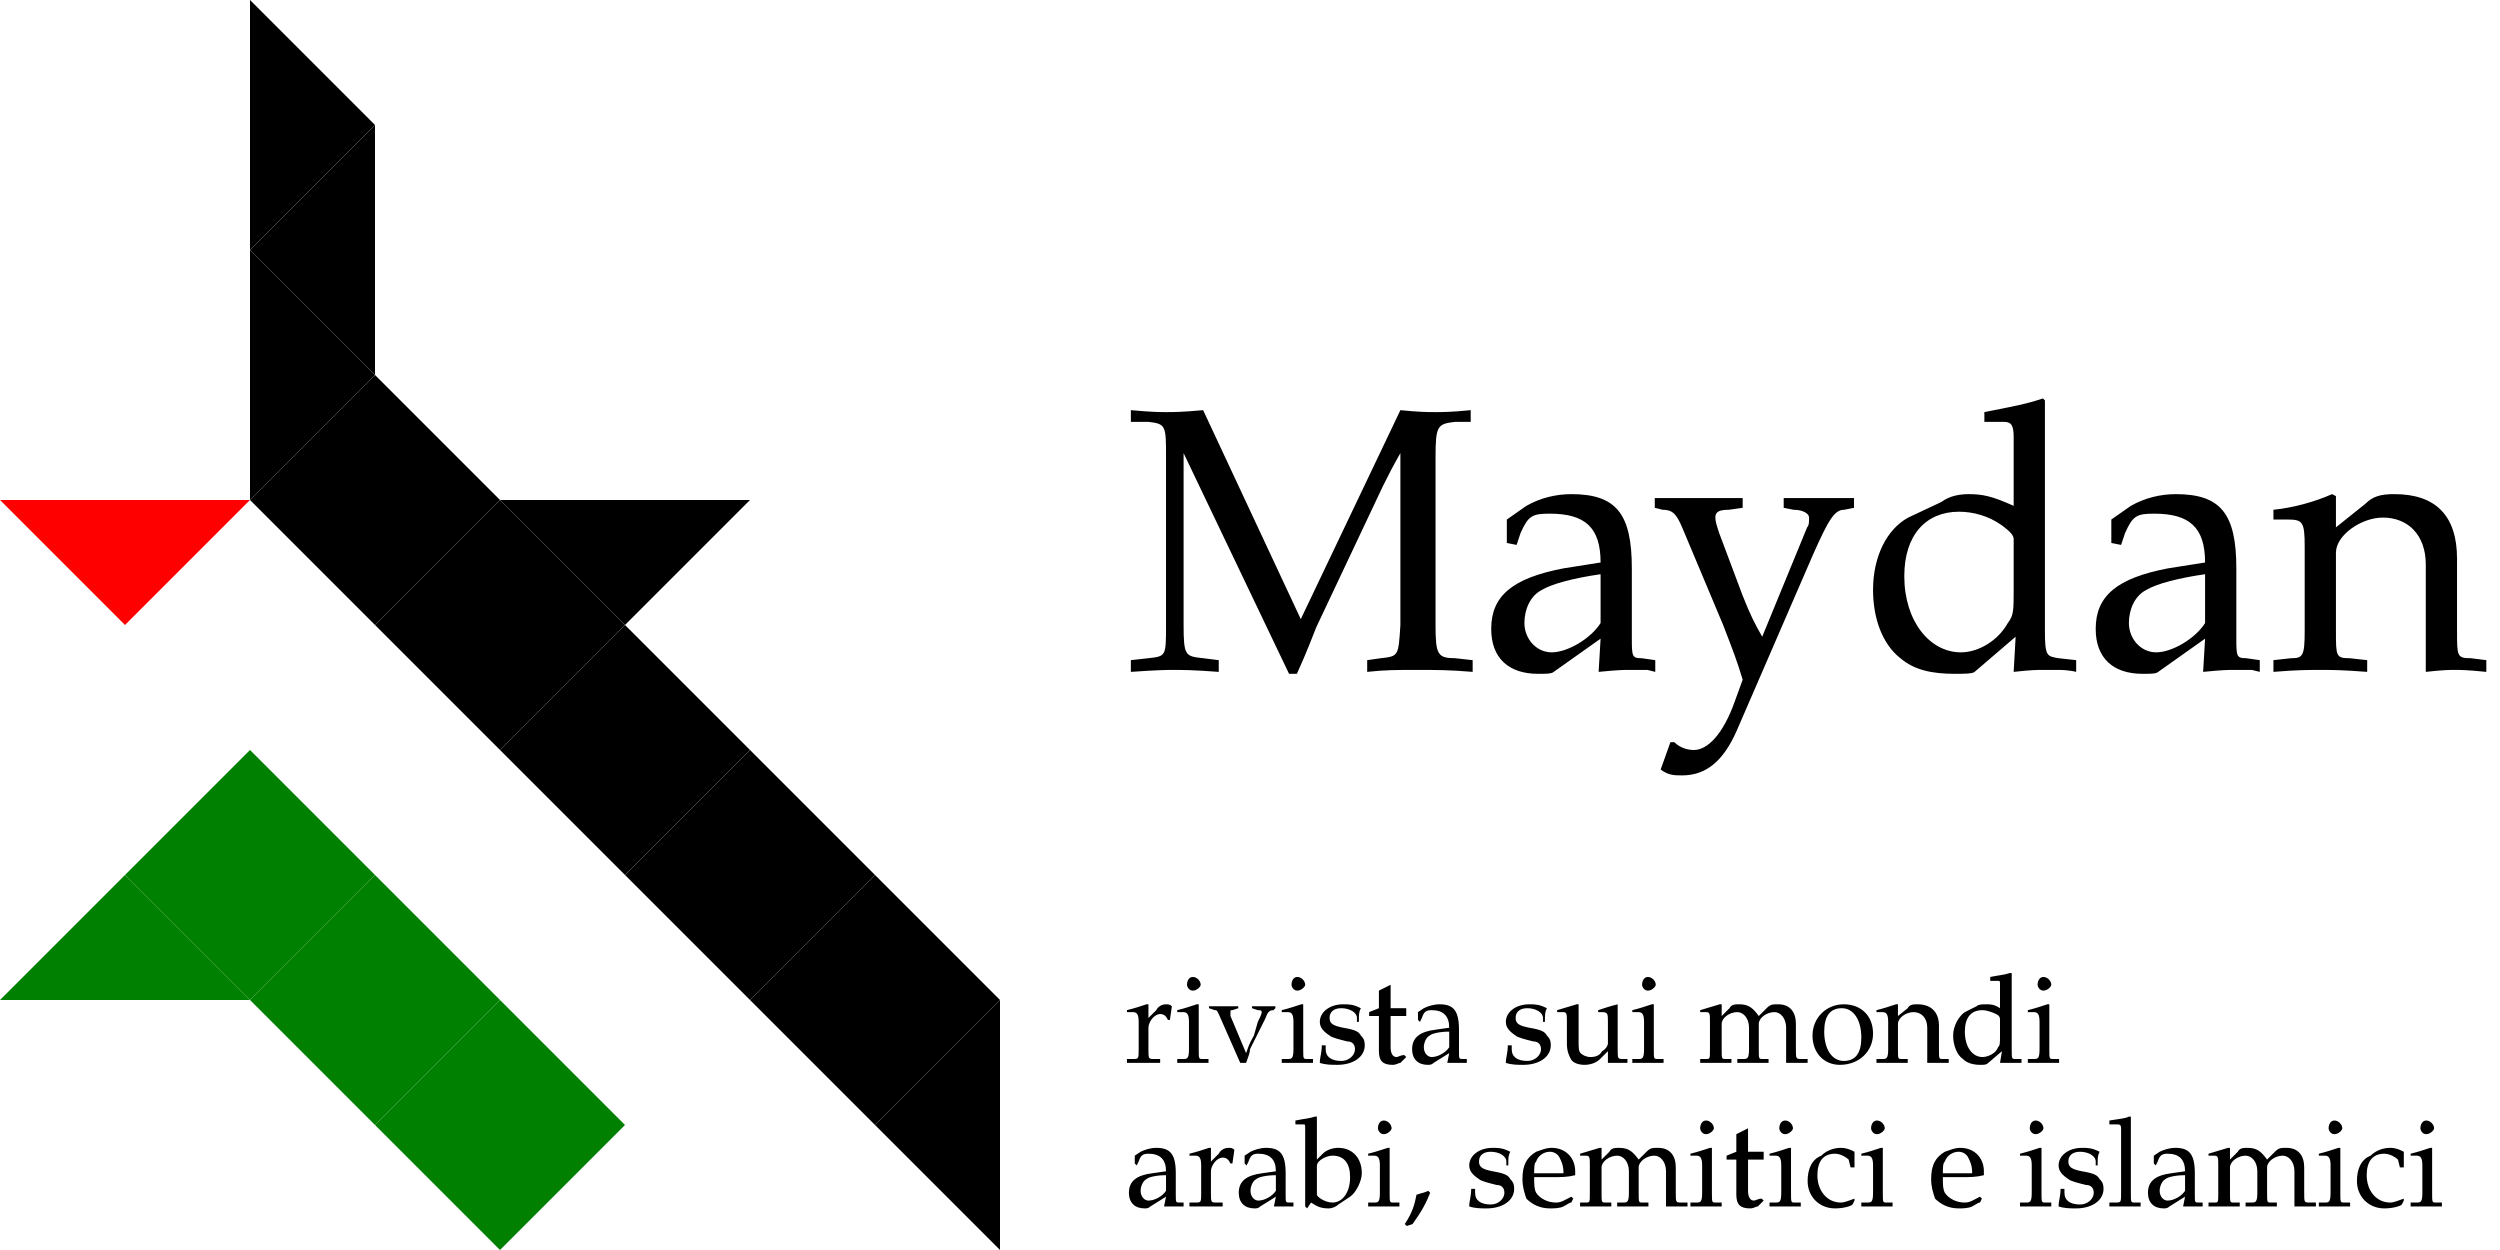
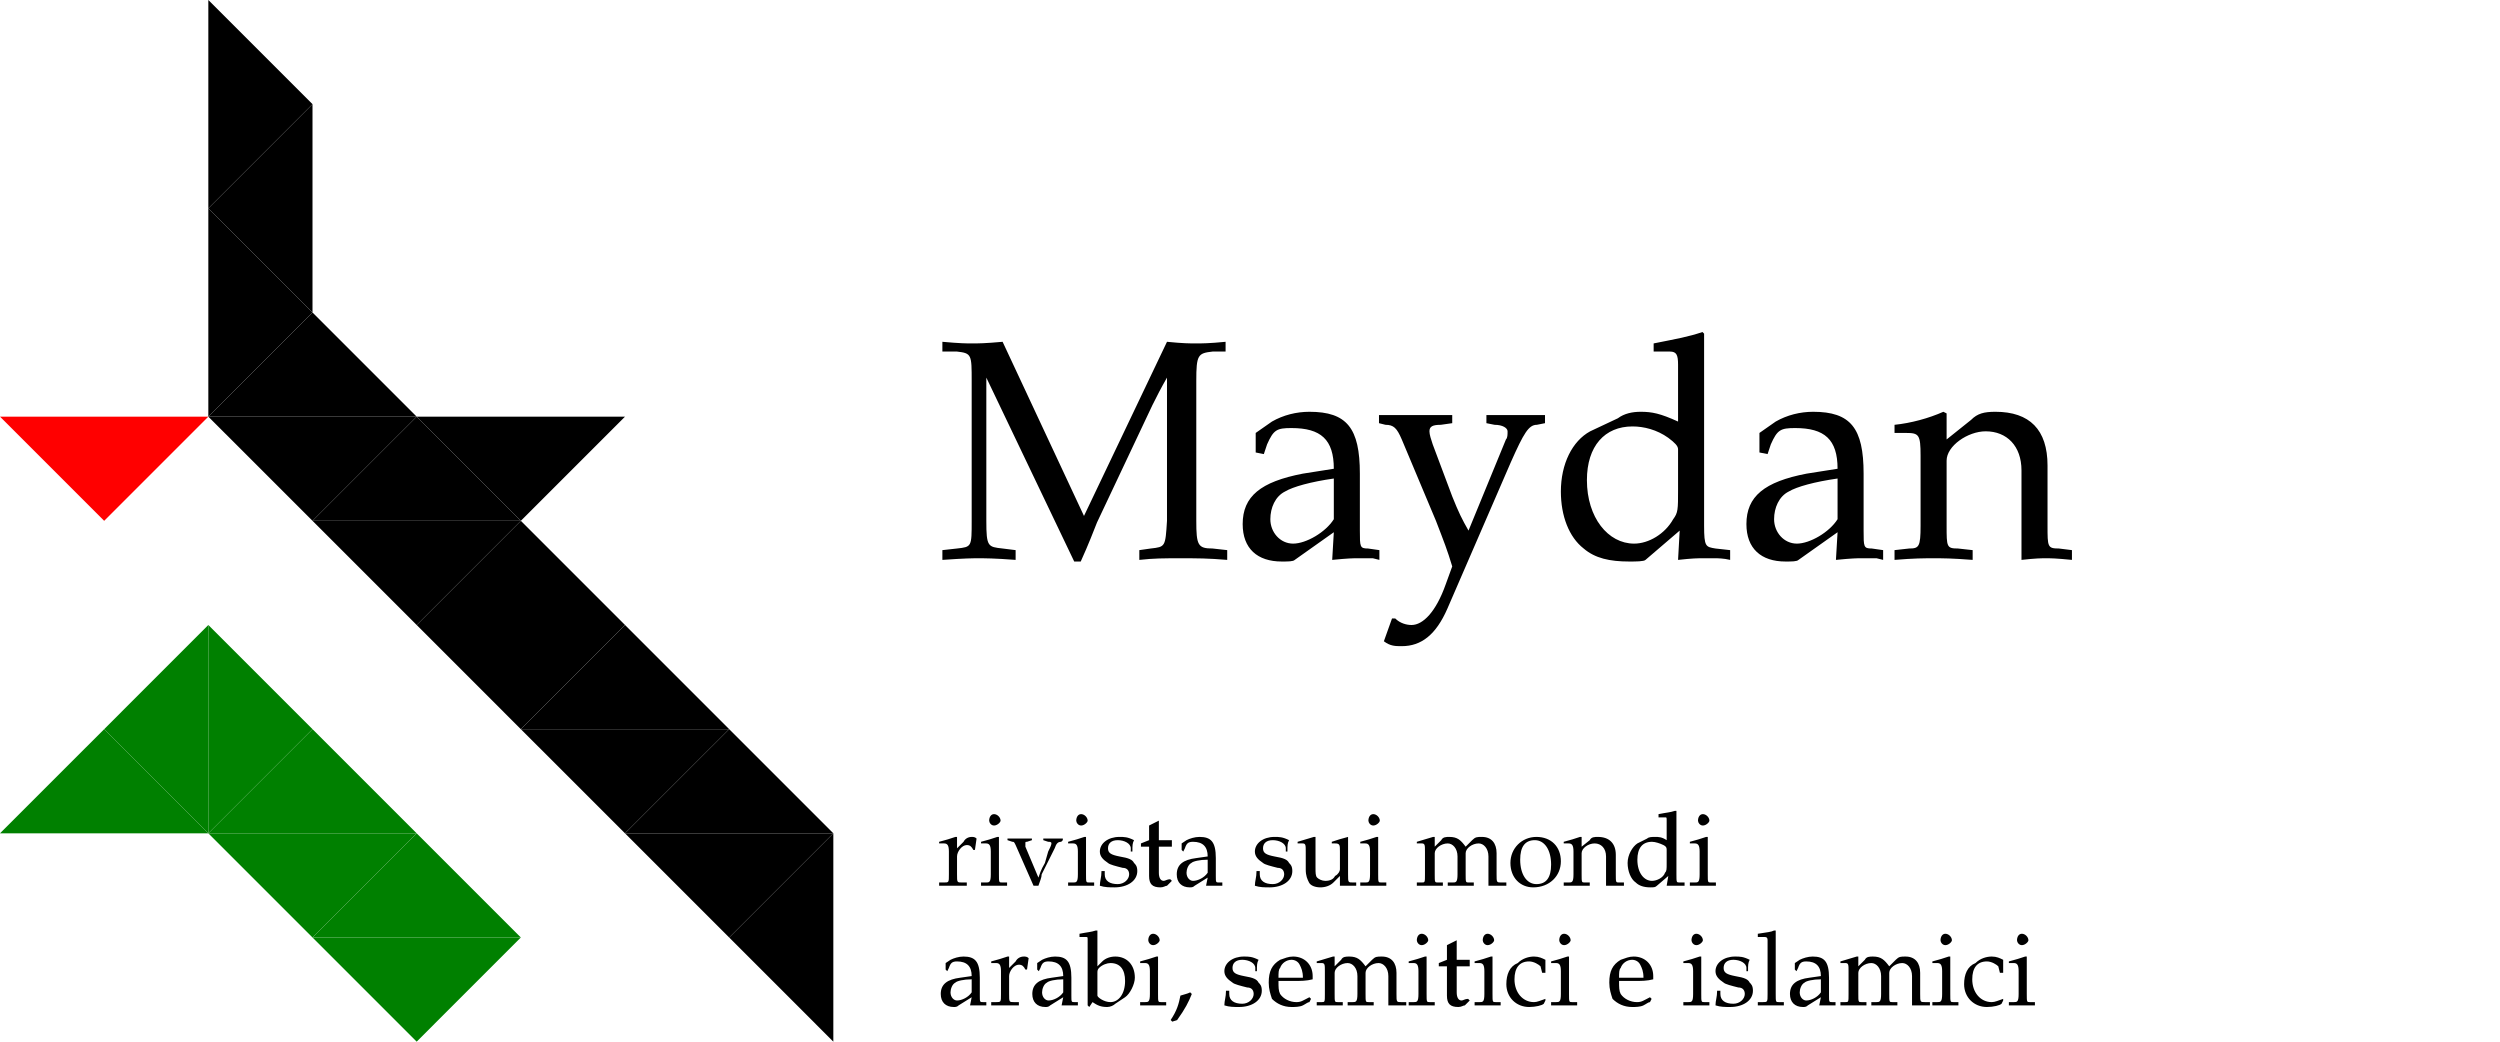
- <svg xmlns="http://www.w3.org/2000/svg" version="1.1" width="500" height="250" viewBox="0 0 500 250">
+ <svg xmlns="http://www.w3.org/2000/svg" version="1.1" width="600" height="250" viewBox="0 0 600 250">
  <style type="text/css">
		.lone {
	fill: red;
}
.small {
	fill: green;
}
.big {
	fill: black;
}
.title {
	font-family: Palatino;
}
.subject {
	font-family: Palatino;
}
	</style>
  <defs>
    <polygon id="baseform" points="0,0 50,0 25,25" />
    <text id="title" class="title" text-anchor="left" dominant-baseline="hanging" x="0" y="0">Maydan</text>
    <g id="subject" class="subject">
      <text text-anchor="left" dominant-baseline="hanging" x="0" y="0">rivista sui mondi</text>
      <text text-anchor="left" dominant-baseline="hanging" x="0" y="1.15">arabi, semitici e islamici</text>
    </g>
  </defs>
  <g name="canvas" transform="translate(0, 0)">
    <g name="logo" transform="translate(0, 0)">
      <use href="#baseform" class="big" transform="translate(50, 0), rotate(90), scale(1,-1)" />
      <use href="#baseform" class="big" transform="translate(75, 25), rotate(90)" />
      <use href="#baseform" class="big" transform="translate(50, 50), rotate(90), scale(1,-1)" />
      <use href="#baseform" class="big" transform="translate(50, 100), scale(1,-1)" />
      <use href="#baseform" class="lone" transform="translate(0, 100)" />
      <use href="#baseform" class="big" transform="translate(50, 100)" />
      <use href="#baseform" class="big" transform="translate(75, 125), scale(1, -1)" />
      <use href="#baseform" class="big" transform="translate(100, 100)" />
      <use href="#baseform" class="big" transform="translate(75, 125)" />
      <use href="#baseform" class="big" transform="translate(100, 150), scale(1, -1)" />
      <use href="#baseform" class="small" transform="translate(50, 150), rotate(90)" />
      <use href="#baseform" class="small" transform="translate(50, 150), rotate(90), scale(1, -1)" />
      <use href="#baseform" class="big" transform="translate(100, 150)" />
      <use href="#baseform" class="big" transform="translate(125, 175), scale(1, -1)" />
      <use href="#baseform" class="small" transform="translate(0, 200), scale(1, -1)" />
      <use href="#baseform" class="small" transform="translate(50, 200), scale(1, -1)" />
      <use href="#baseform" class="big" transform="translate(125, 175)" />
      <use href="#baseform" class="big" transform="translate(150, 200), scale(1, -1)" />
      <use href="#baseform" class="small" transform="translate(50, 200)" />
      <use href="#baseform" class="small" transform="translate(75, 225), scale(1, -1)" />
      <use href="#baseform" class="big" transform="translate(150, 200)" />
      <use href="#baseform" class="small" transform="translate(75, 225)" />
      <use href="#baseform" class="big" transform="translate(200, 200), rotate(90)" />
    </g>
    <g name="name" transform="translate(225, 100), scale(25, 25)">
      <use href="#title" font-size="3" />
      <use href="#subject" font-size="1" transform="translate(0, 4.05)" />
    </g>
  </g>
</svg>
